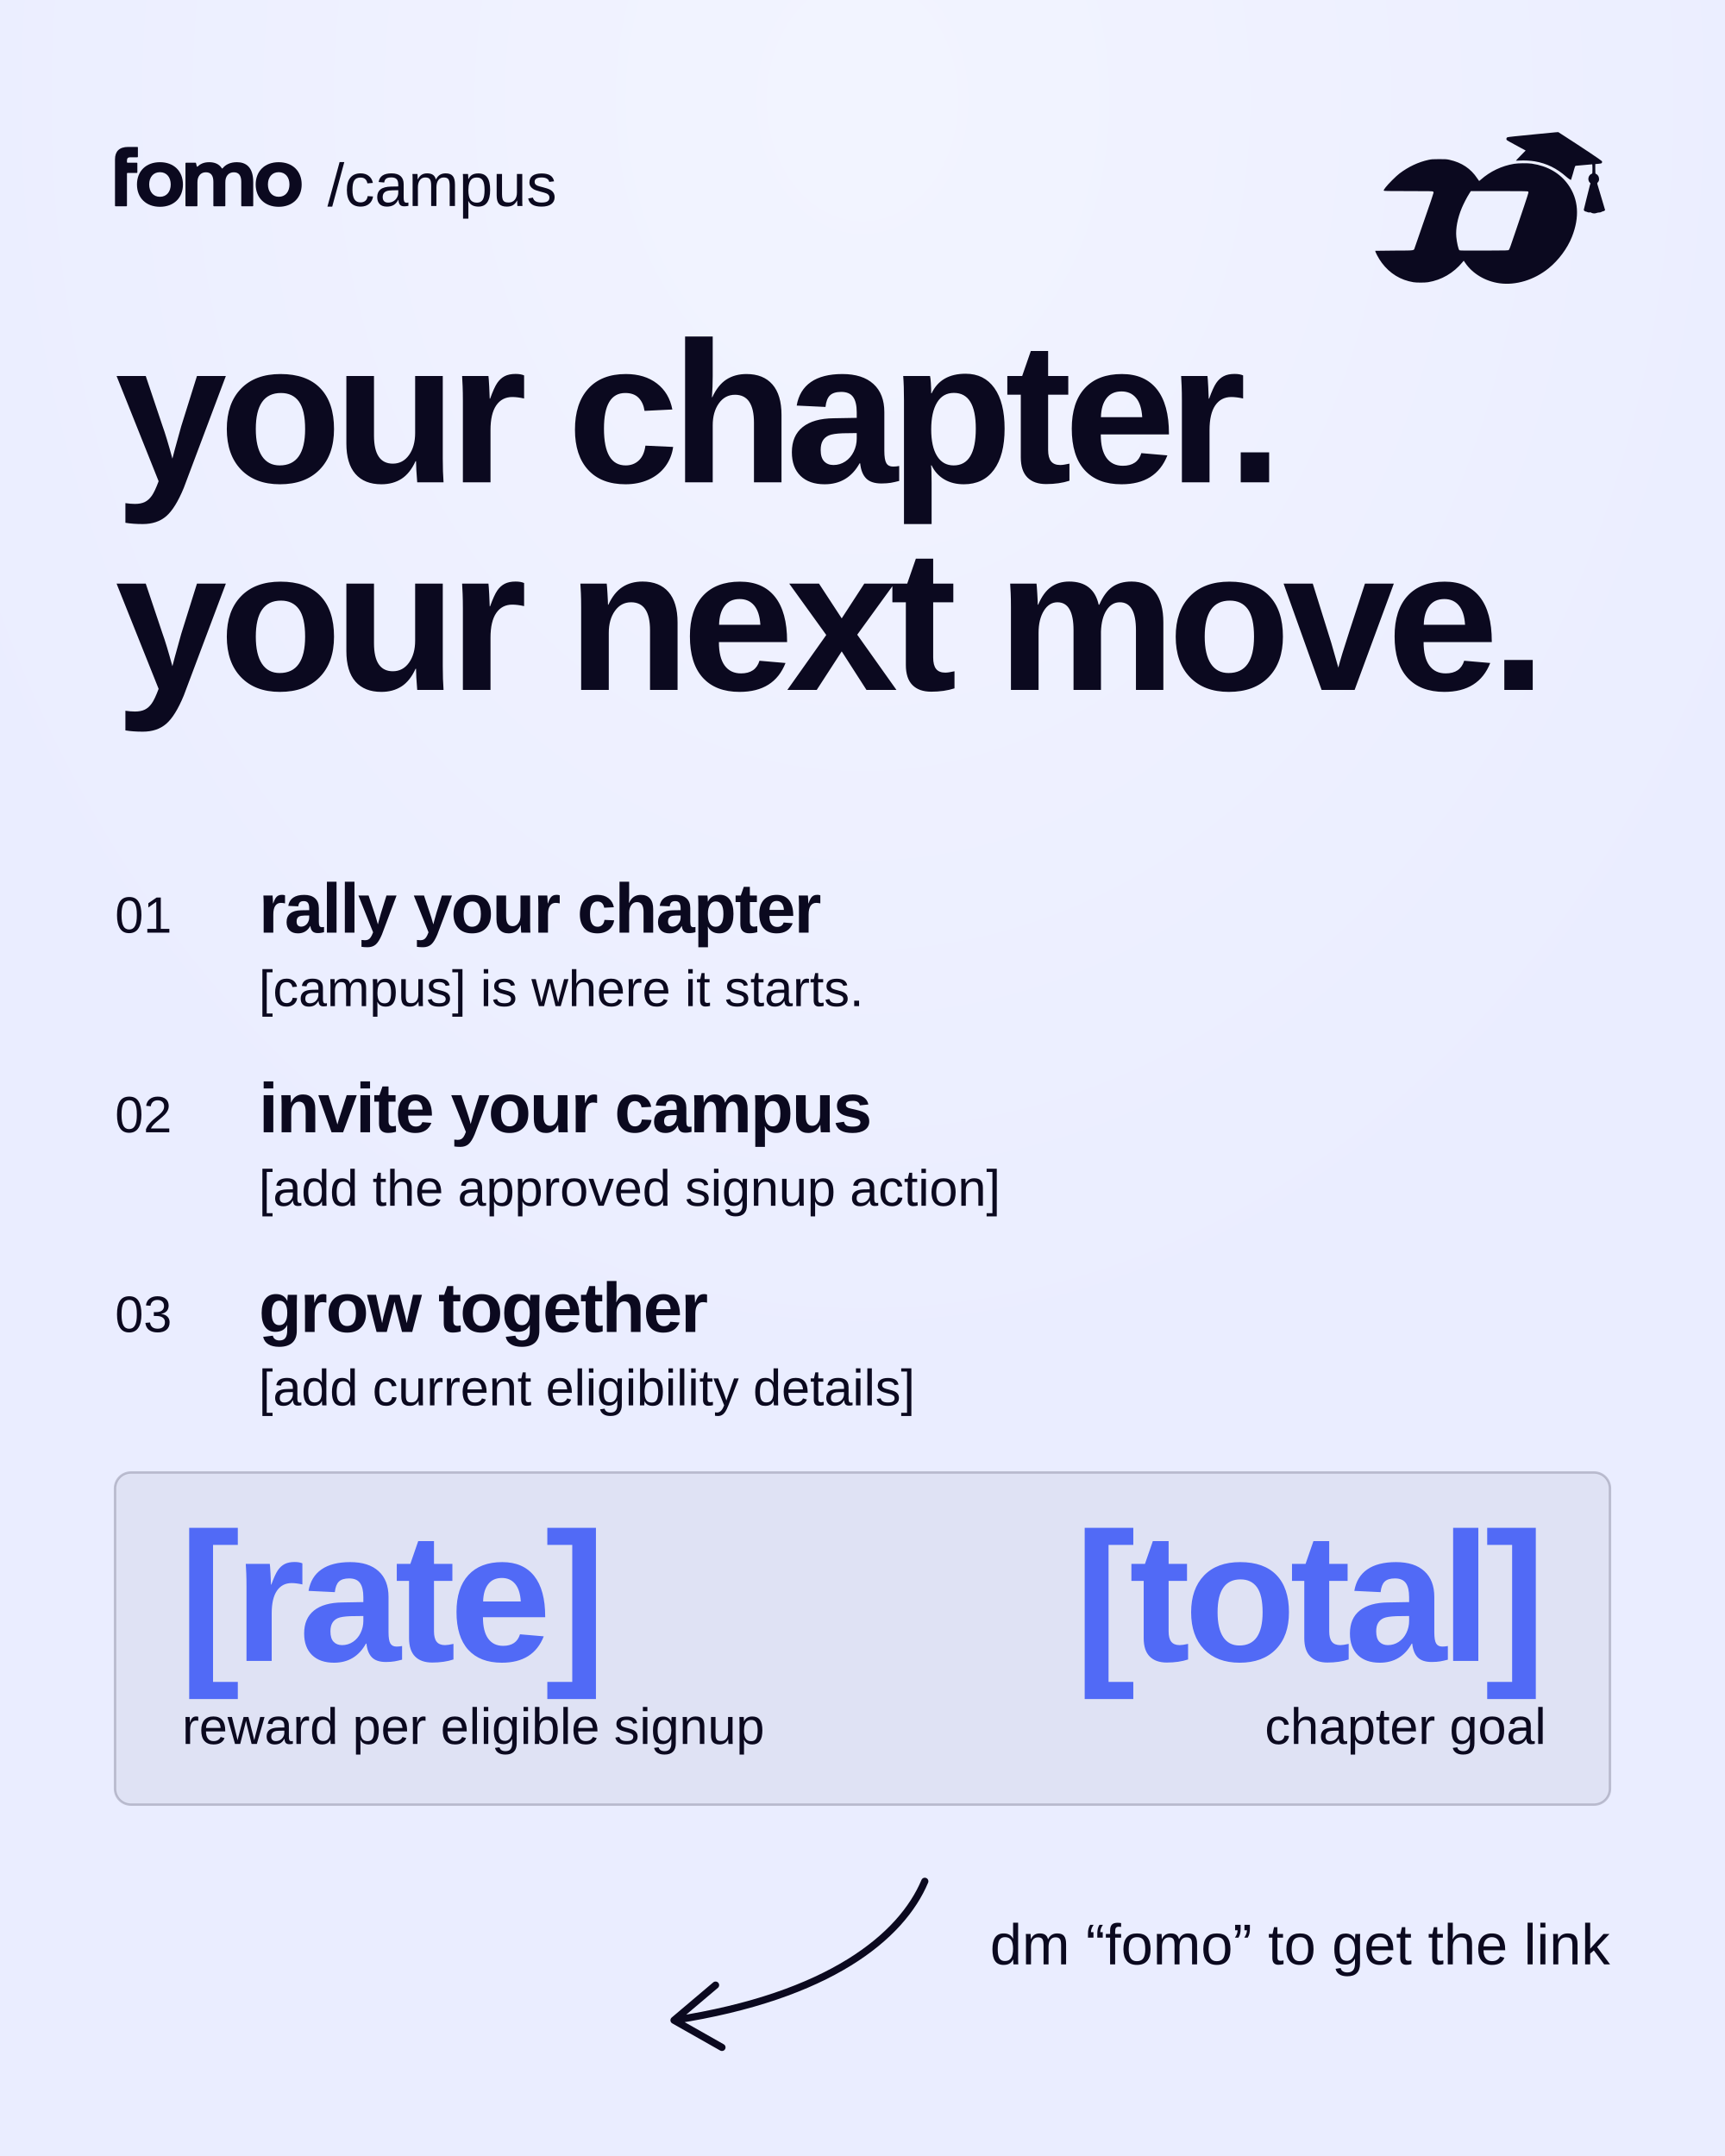
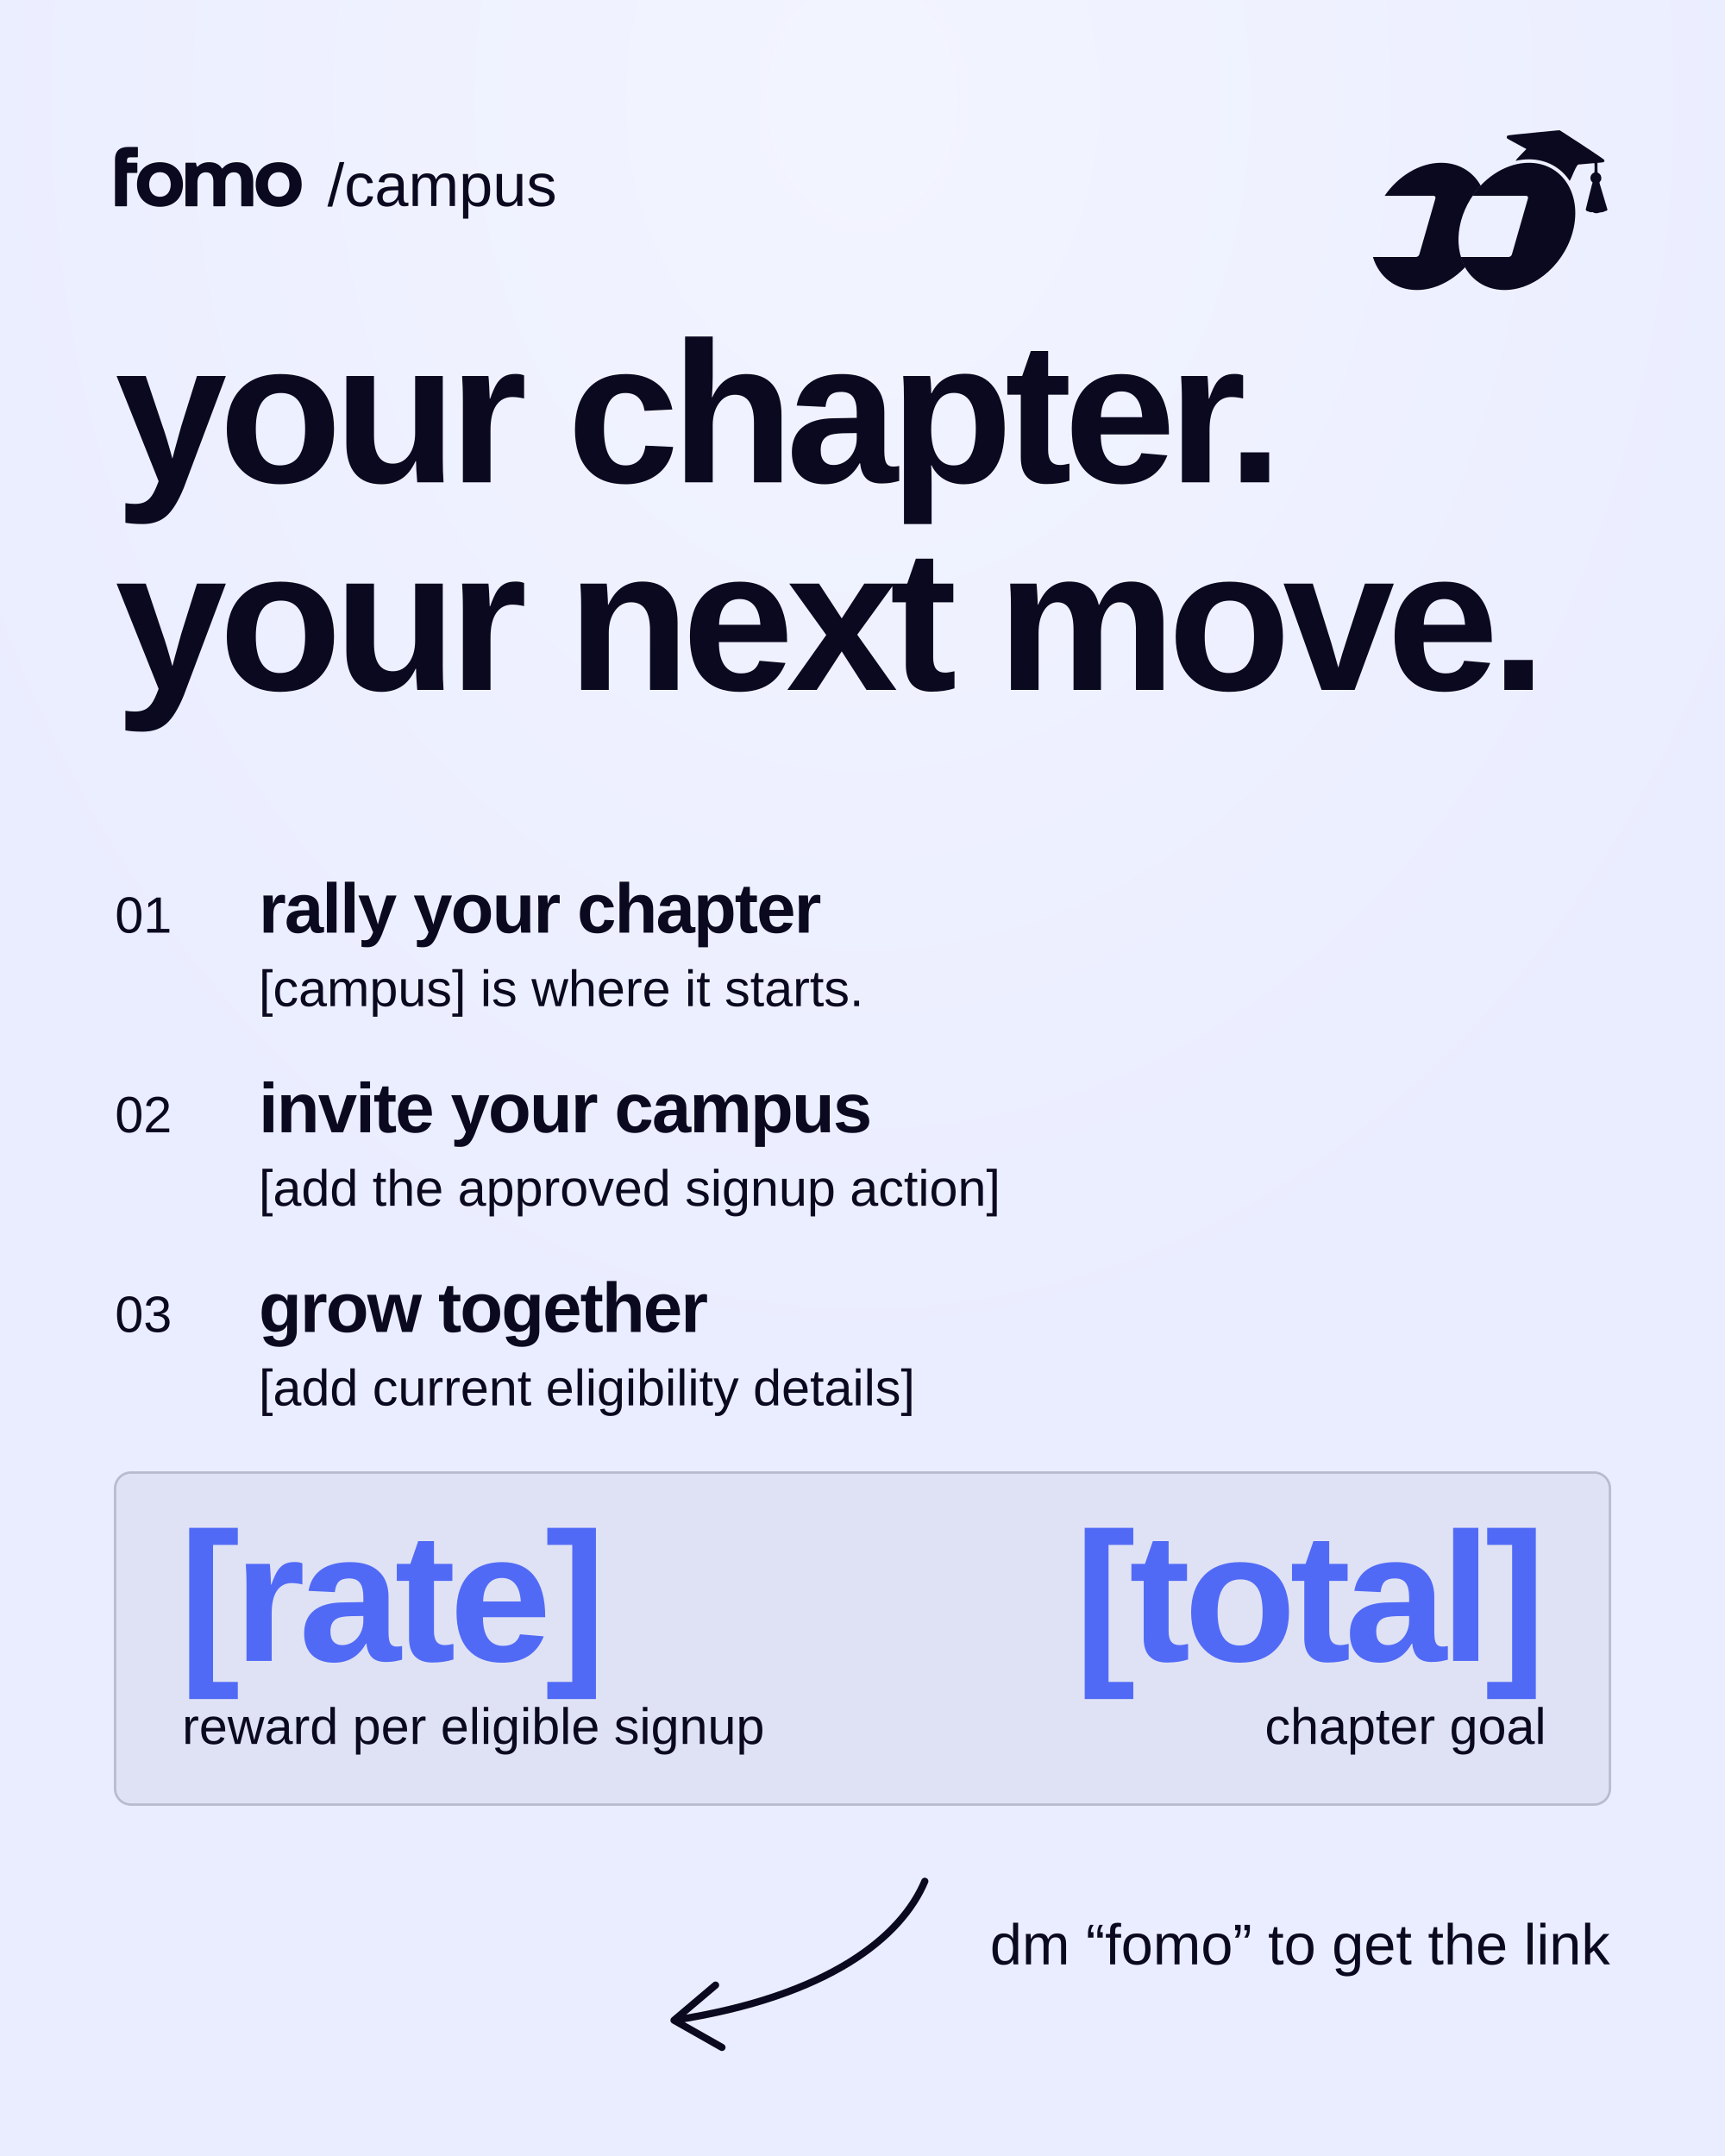
<svg xmlns="http://www.w3.org/2000/svg" xmlns:xlink="http://www.w3.org/1999/xlink" width="1080" height="1350" viewBox="0 0 1080 1350" role="img" aria-labelledby="title description">
  <defs>
    <style>text{font-family:Aeonik,Arial,sans-serif}</style>
-     <symbol id="fomo-campus-mark" viewBox="0 0 620 415">
-       <g fill="currentColor" fill-rule="evenodd" transform="translate(-240.190 -291.993) scale(0.815589)">
-         <path d="M704.000,851.489 C659.298,845.350 618.849,821.276 595.279,786.779 L590.531,779.831 L586.540,784.665 C558.138,819.063 520.232,841.118 477.500,848.109 C467.438,849.755 440.897,849.775 431.000,848.144 C390.066,841.399 356.287,820.720 330.727,786.759 C320.650,773.369 307.823,749.353 310.282,748.480 C310.952,748.242 338.147,747.924 370.715,747.774 C437.969,747.463 431.842,748.359 435.217,738.339 C436.299,735.128 440.265,723.725 444.030,713.000 C452.124,689.943 474.687,624.651 486.579,589.869 C491.210,576.322 495.000,564.542 495.000,563.691 C495.000,562.839 494.293,561.436 493.429,560.571 C492.027,559.170 483.541,559.000 415.051,559.000 C348.565,559.000 338.080,558.802 337.020,557.524 C336.010,556.307 336.975,554.517 342.549,547.274 C351.040,536.242 375.944,511.356 386.500,503.355 C415.124,481.659 446.747,466.787 479.000,459.852 C488.127,457.890 492.509,457.588 512.500,457.547 C533.032,457.505 536.614,457.749 545.881,459.824 C584.401,468.449 613.143,487.752 633.619,518.750 C636.617,523.288 639.264,527.000 639.501,527.000 C639.739,527.000 642.144,525.037 644.846,522.637 C674.311,496.467 711.276,478.895 750.500,472.411 C763.328,470.290 794.041,469.982 806.500,471.849 C856.836,479.392 895.899,501.942 921.968,538.507 C954.832,584.602 958.909,641.335 933.881,704.280 C919.198,741.207 891.383,778.611 859.500,804.302 C813.865,841.075 756.010,858.632 704.000,851.489 Z M733.852,745.500 C734.901,744.400 737.568,738.100 739.778,731.500 C741.988,724.900 748.839,704.875 755.003,687.000 C774.125,631.539 796.000,565.624 796.000,563.462 C796.000,562.328 795.460,560.860 794.800,560.200 C793.884,559.284 772.221,559.000 703.396,559.000 L613.193,559.000 L607.900,567.250 C600.996,578.011 590.163,598.929 584.528,612.379 C570.986,644.701 564.625,678.053 567.010,704.228 C568.643,722.141 573.768,744.378 576.815,746.768 C578.095,747.772 594.392,747.980 655.188,747.768 C730.463,747.505 731.982,747.461 733.852,745.500 Z M998.299,628.894 C996.539,628.385 994.824,627.524 994.489,626.982 C994.146,626.428 992.190,626.266 990.022,626.612 C987.410,627.030 985.121,626.708 982.929,625.615 C981.149,624.727 978.923,624.000 977.981,624.000 C975.197,624.000 970.787,619.991 971.523,618.130 C971.877,617.233 975.979,600.548 980.638,581.052 C985.297,561.556 989.956,543.106 990.991,540.052 L992.872,534.500 L990.500,532.000 C982.248,523.304 985.952,507.770 997.250,503.694 C998.807,503.132 999.000,501.464 999.000,488.531 C999.000,480.539 998.672,474.000 998.272,474.000 C995.946,474.000 949.957,478.091 947.317,478.533 C943.666,479.144 944.526,477.033 936.947,504.000 C934.088,514.175 931.444,522.838 931.072,523.252 C930.186,524.238 922.689,519.440 916.433,513.885 C885.904,486.771 853.740,470.988 815.991,464.599 C802.027,462.235 782.154,461.195 768.545,462.114 C761.969,462.559 756.404,462.737 756.178,462.511 C755.952,462.285 762.816,454.929 771.432,446.164 L787.096,430.229 L769.798,420.922 C739.352,404.542 727.553,397.893 726.782,396.682 C725.220,394.225 725.982,390.057 728.250,388.655 C729.634,387.800 738.967,386.442 752.500,385.127 C764.600,383.951 796.325,380.774 823.000,378.067 C849.675,375.360 875.775,372.844 881.000,372.477 L890.500,371.808 L909.000,383.723 C968.284,421.904 1027.749,461.663 1028.963,463.931 C1030.330,466.486 1029.516,469.662 1027.182,470.880 C1026.257,471.362 1021.562,472.077 1016.750,472.468 L1008.000,473.180 L1008.000,488.590 C1008.000,499.093 1008.349,504.000 1009.096,504.000 C1011.343,504.000 1016.111,508.296 1018.023,512.044 C1020.213,516.339 1020.635,523.898 1018.875,527.316 C1018.256,528.517 1016.830,530.510 1015.706,531.745 C1013.883,533.746 1013.790,534.397 1014.850,537.745 C1015.504,539.810 1021.252,559.030 1027.624,580.456 L1039.210,619.412 L1036.994,621.206 C1035.775,622.193 1033.954,623.000 1032.946,623.000 C1031.939,623.000 1029.564,623.915 1027.670,625.032 C1025.599,626.254 1022.684,627.005 1020.362,626.915 C1018.238,626.833 1014.700,627.473 1012.500,628.339 C1008.042,630.092 1003.110,630.285 998.299,628.894 Z" />
+     <symbol id="fomo-campus-mark" viewBox="8.462 10.242 96.553 66.399">
+       <g fill="currentColor">
+         <path d="M36.975 24.359C44.107 24.359 49.794 27.951 52.948 33.596C48.763 38.042 45.662 43.761 44.468 50C43.274 56.239 44.187 61.957 46.67 66.403C41.355 72.047 34.293 75.641 27.161 75.641C18.432 75.641 11.866 70.259 9.462 62.32H26.848C27.416 62.319 28.006 61.859 28.169 61.293L34.649 38.704C34.81 38.138 34.481 37.678 33.915 37.678H14.179C19.621 29.74 28.247 24.359 36.975 24.359Z" />
+         <path d="M72.329 24.359C85.078 24.359 93.216 35.837 90.506 49.999C87.797 64.16 75.265 75.641 62.515 75.641C53.786 75.641 47.22 70.259 44.816 62.32H64.154C64.722 62.319 65.313 61.859 65.476 61.293L71.954 38.704C72.116 38.138 71.788 37.678 71.221 37.678H49.532C54.974 29.74 63.6 24.359 72.329 24.359Z" />
+       </g>
+       <g fill="currentColor" fill-rule="evenodd" transform="translate(-30.72947 -36.96659) scale(0.1296604)">
+         <path d="M998.299,628.894 C996.539,628.385 994.824,627.524 994.489,626.982 C994.146,626.428 992.190,626.266 990.022,626.612 C987.410,627.030 985.121,626.708 982.929,625.615 C981.149,624.727 978.923,624.000 977.981,624.000 C975.197,624.000 970.787,619.991 971.523,618.130 C971.877,617.233 975.979,600.548 980.638,581.052 C985.297,561.556 989.956,543.106 990.991,540.052 L992.872,534.500 L990.500,532.000 C982.248,523.304 985.952,507.770 997.250,503.694 C998.807,503.132 999.000,501.464 999.000,488.531 C999.000,480.539 998.672,474.000 998.272,474.000 C995.946,474.000 949.957,478.091 947.317,478.533 C935.748,493.339 930.894,513.9 921.639,529.325 C914.891,519.031 907.019,509.67 898.139,501.427 C889.259,493.183 879.369,486.058 868.608,480.233 C857.847,474.409 846.214,469.886 833.866,466.827 C821.518,463.767 808.455,462.17 794.83,462.17 C780.958,462.17 767.158,463.824 753.624,466.942 C755.952,462.285 762.816,454.929 771.432,446.164 L787.096,430.229 L769.798,420.922 C739.352,404.542 727.553,397.893 726.782,396.682 C725.220,394.225 725.982,390.057 728.250,388.655 C729.634,387.800 738.967,386.442 752.500,385.127 C764.600,383.951 796.325,380.774 823.000,378.067 C849.675,375.360 875.775,372.844 881.000,372.477 L890.500,371.808 L909.000,383.723 C968.284,421.904 1027.749,461.663 1028.963,463.931 C1030.330,466.486 1029.516,469.662 1027.182,470.880 C1026.257,471.362 1021.562,472.077 1016.750,472.468 L1008.000,473.180 L1008.000,488.590 C1008.000,499.093 1008.349,504.000 1009.096,504.000 C1011.343,504.000 1016.111,508.296 1018.023,512.044 C1020.213,516.339 1020.635,523.898 1018.875,527.316 C1018.256,528.517 1016.830,530.510 1015.706,531.745 C1013.883,533.746 1013.790,534.397 1014.850,537.745 C1015.504,539.810 1021.252,559.030 1027.624,580.456 L1039.210,619.412 L1036.994,621.206 C1035.775,622.193 1033.954,623.000 1032.946,623.000 C1031.939,623.000 1029.564,623.915 1027.670,625.032 C1025.599,626.254 1022.684,627.005 1020.362,626.915 C1018.238,626.833 1014.700,627.473 1012.500,628.339 C1008.042,630.092 1003.110,630.285 998.299,628.894 Z" />
      </g>
    </symbol>
    <symbol id="fomo-wordmark" viewBox="0 0 352 113">
      <path d="M0.003 23.325C0.003 8.468 7.991 0 24.923 0H42.105C42.675 0 43.134 0.46 43.134 1.029V18.462C43.134 19.031 42.675 19.49 42.105 19.49H28.757C24.443 19.49 22.526 21.408 22.526 25.561V28.685C22.526 29.255 22.985 29.714 23.555 29.714H41.076C41.646 29.714 42.105 30.174 42.105 30.743V48.014C42.105 48.584 41.646 49.043 41.076 49.043H23.555C22.985 49.043 22.526 49.503 22.526 50.072V110.797C22.526 111.366 22.066 111.826 21.497 111.826H1.029C0.46 111.826 0 111.366 0 110.797V23.325H0.003Z" fill="currentColor" />
      <path d="M41.381 70.769C41.381 45.528 58.636 28.757 84.673 28.757C110.711 28.757 127.965 45.531 127.965 70.769C127.965 96.008 110.711 112.782 84.673 112.782C58.636 112.782 41.381 96.008 41.381 70.769ZM104.959 70.769C104.959 57.192 97.291 47.606 84.67 47.606C72.049 47.606 64.384 57.192 64.384 70.769C64.384 84.347 72.052 93.933 84.67 93.933C97.287 93.933 104.959 84.347 104.959 70.769Z" fill="currentColor" />
      <path d="M260.369 65.978V110.796C260.369 111.366 259.909 111.825 259.34 111.825H238.872C238.302 111.825 237.843 111.366 237.843 110.796V65.817C237.843 53.995 233.371 47.767 223.785 47.767C214.199 47.767 207.491 54.794 207.81 67.415V110.796C207.81 111.366 207.35 111.825 206.781 111.825H186.313C185.744 111.825 185.284 111.366 185.284 110.796V65.817C185.284 53.995 180.812 47.767 171.065 47.767C161.318 47.767 155.251 55.117 155.251 66.616V110.796C155.251 111.366 154.792 111.825 154.222 111.825H133.754C133.185 111.825 132.725 111.366 132.725 110.796V30.746C132.725 30.177 133.185 29.717 133.754 29.717H151.571C152.044 29.717 152.456 30.039 152.569 30.495L154.088 36.58C154.246 37.211 155.028 37.447 155.501 37.002C160.183 32.615 166.476 28.757 177.451 28.757C186.961 28.757 195.882 31.703 201.246 40.284C201.565 40.791 202.281 40.836 202.652 40.362C208.307 33.136 217.317 28.757 229.687 28.757C245.662 28.757 260.358 37.063 260.358 65.978H260.369Z" fill="currentColor" />
      <path d="M265.029 70.769C265.029 45.528 282.284 28.757 308.321 28.757C334.359 28.757 351.613 45.531 351.613 70.769C351.613 96.008 334.359 112.782 308.321 112.782C282.284 112.782 265.029 96.008 265.029 70.769ZM328.607 70.769C328.607 57.192 320.939 47.606 308.318 47.606C295.697 47.606 288.032 57.192 288.032 70.769C288.032 84.347 295.7 93.933 308.318 93.933C320.935 93.933 328.607 84.347 328.607 70.769Z" fill="currentColor" />
    </symbol>
    <radialGradient id="glow" cx="0.5" cy="0.05" r="0.6">
      <stop stop-color="#FFFFFF" stop-opacity="0.4" />
      <stop offset="1" stop-color="#FFFFFF" stop-opacity="0" />
    </radialGradient>
  </defs>
  <g id="background">
    <rect width="1080" height="1350" fill="#EAEDFF" />
    <rect width="1080" height="1350" fill="url(#glow)" />
  </g>
  <g id="brand" color="#0B091F">
    <use href="#fomo-wordmark" xlink:href="#fomo-wordmark" x="72" y="92" width="117" height="37.560" />
    <text x="205" y="129" font-size="38" fill="#0B091F" font-weight="500">/campus</text>
-     <use href="#fomo-campus-mark" xlink:href="#fomo-campus-mark" x="858" y="80" width="150" height="100.403" />
+     <use href="#fomo-campus-mark" xlink:href="#fomo-campus-mark" x="858" y="80" width="150" height="103.154" />
  </g>
  <g id="editable-invitation-headline">
    <text x="72" y="302" font-size="126" fill="#0B091F" font-weight="700" letter-spacing="-5">your chapter.</text>
    <text x="72" y="432" font-size="126" fill="#0B091F" font-weight="700" letter-spacing="-5">your next move.</text>
  </g>
  <g id="editable-three-steps">
    <g id="step-1">
      <text x="72" y="584" font-size="32" fill="#0B091F" font-weight="500">01</text>
      <text x="162" y="584" font-size="44" fill="#0B091F" font-weight="700" letter-spacing="-1">rally your chapter</text>
      <text x="162" y="630" font-size="32" fill="#0B091F" font-weight="400">[campus] is where it starts.</text>
    </g>
    <g id="step-2">
      <text x="72" y="709" font-size="32" fill="#0B091F" font-weight="500">02</text>
      <text x="162" y="709" font-size="44" fill="#0B091F" font-weight="700" letter-spacing="-1">invite your campus</text>
      <text x="162" y="755" font-size="32" fill="#0B091F" font-weight="400">[add the approved signup action]</text>
    </g>
    <g id="step-3">
      <text x="72" y="834" font-size="32" fill="#0B091F" font-weight="500">03</text>
      <text x="162" y="834" font-size="44" fill="#0B091F" font-weight="700" letter-spacing="-1">grow together</text>
      <text x="162" y="880" font-size="32" fill="#0B091F" font-weight="400">[add current eligibility details]</text>
    </g>
  </g>
  <g id="editable-approved-offer">
    <rect id="reward-panel" x="72" y="922" width="936" height="208" rx="10" fill="#0B091F" fill-opacity="0.05" stroke="#0B091F" stroke-opacity=".2" stroke-width="1.5" />
    <text x="112" y="1040" font-size="115" fill="#516AF6" font-weight="700" letter-spacing="-4">[rate]</text>
    <text x="968" y="1040" font-size="115" fill="#516AF6" font-weight="700" text-anchor="end" letter-spacing="-4">[total]</text>
    <text x="114" y="1092" font-size="32" fill="#0B091F" font-weight="400">reward per eligible signup</text>
    <text x="968" y="1092" font-size="32" fill="#0B091F" font-weight="400" text-anchor="end">chapter goal</text>
  </g>
  <g id="editable-call-to-action">
    <text x="1008" y="1230" font-size="36" fill="#0B091F" font-weight="500" text-anchor="end">dm “fomo” to get the link</text>
    <path id="cta-arrow" d="M157 0C142.5 34.5 97.5 72 0 87M26 65L0 87L30 104" transform="translate(422 1178)" fill="none" stroke="#0B091F" stroke-width="4.5" stroke-linecap="round" stroke-linejoin="round" />
  </g>
</svg>
